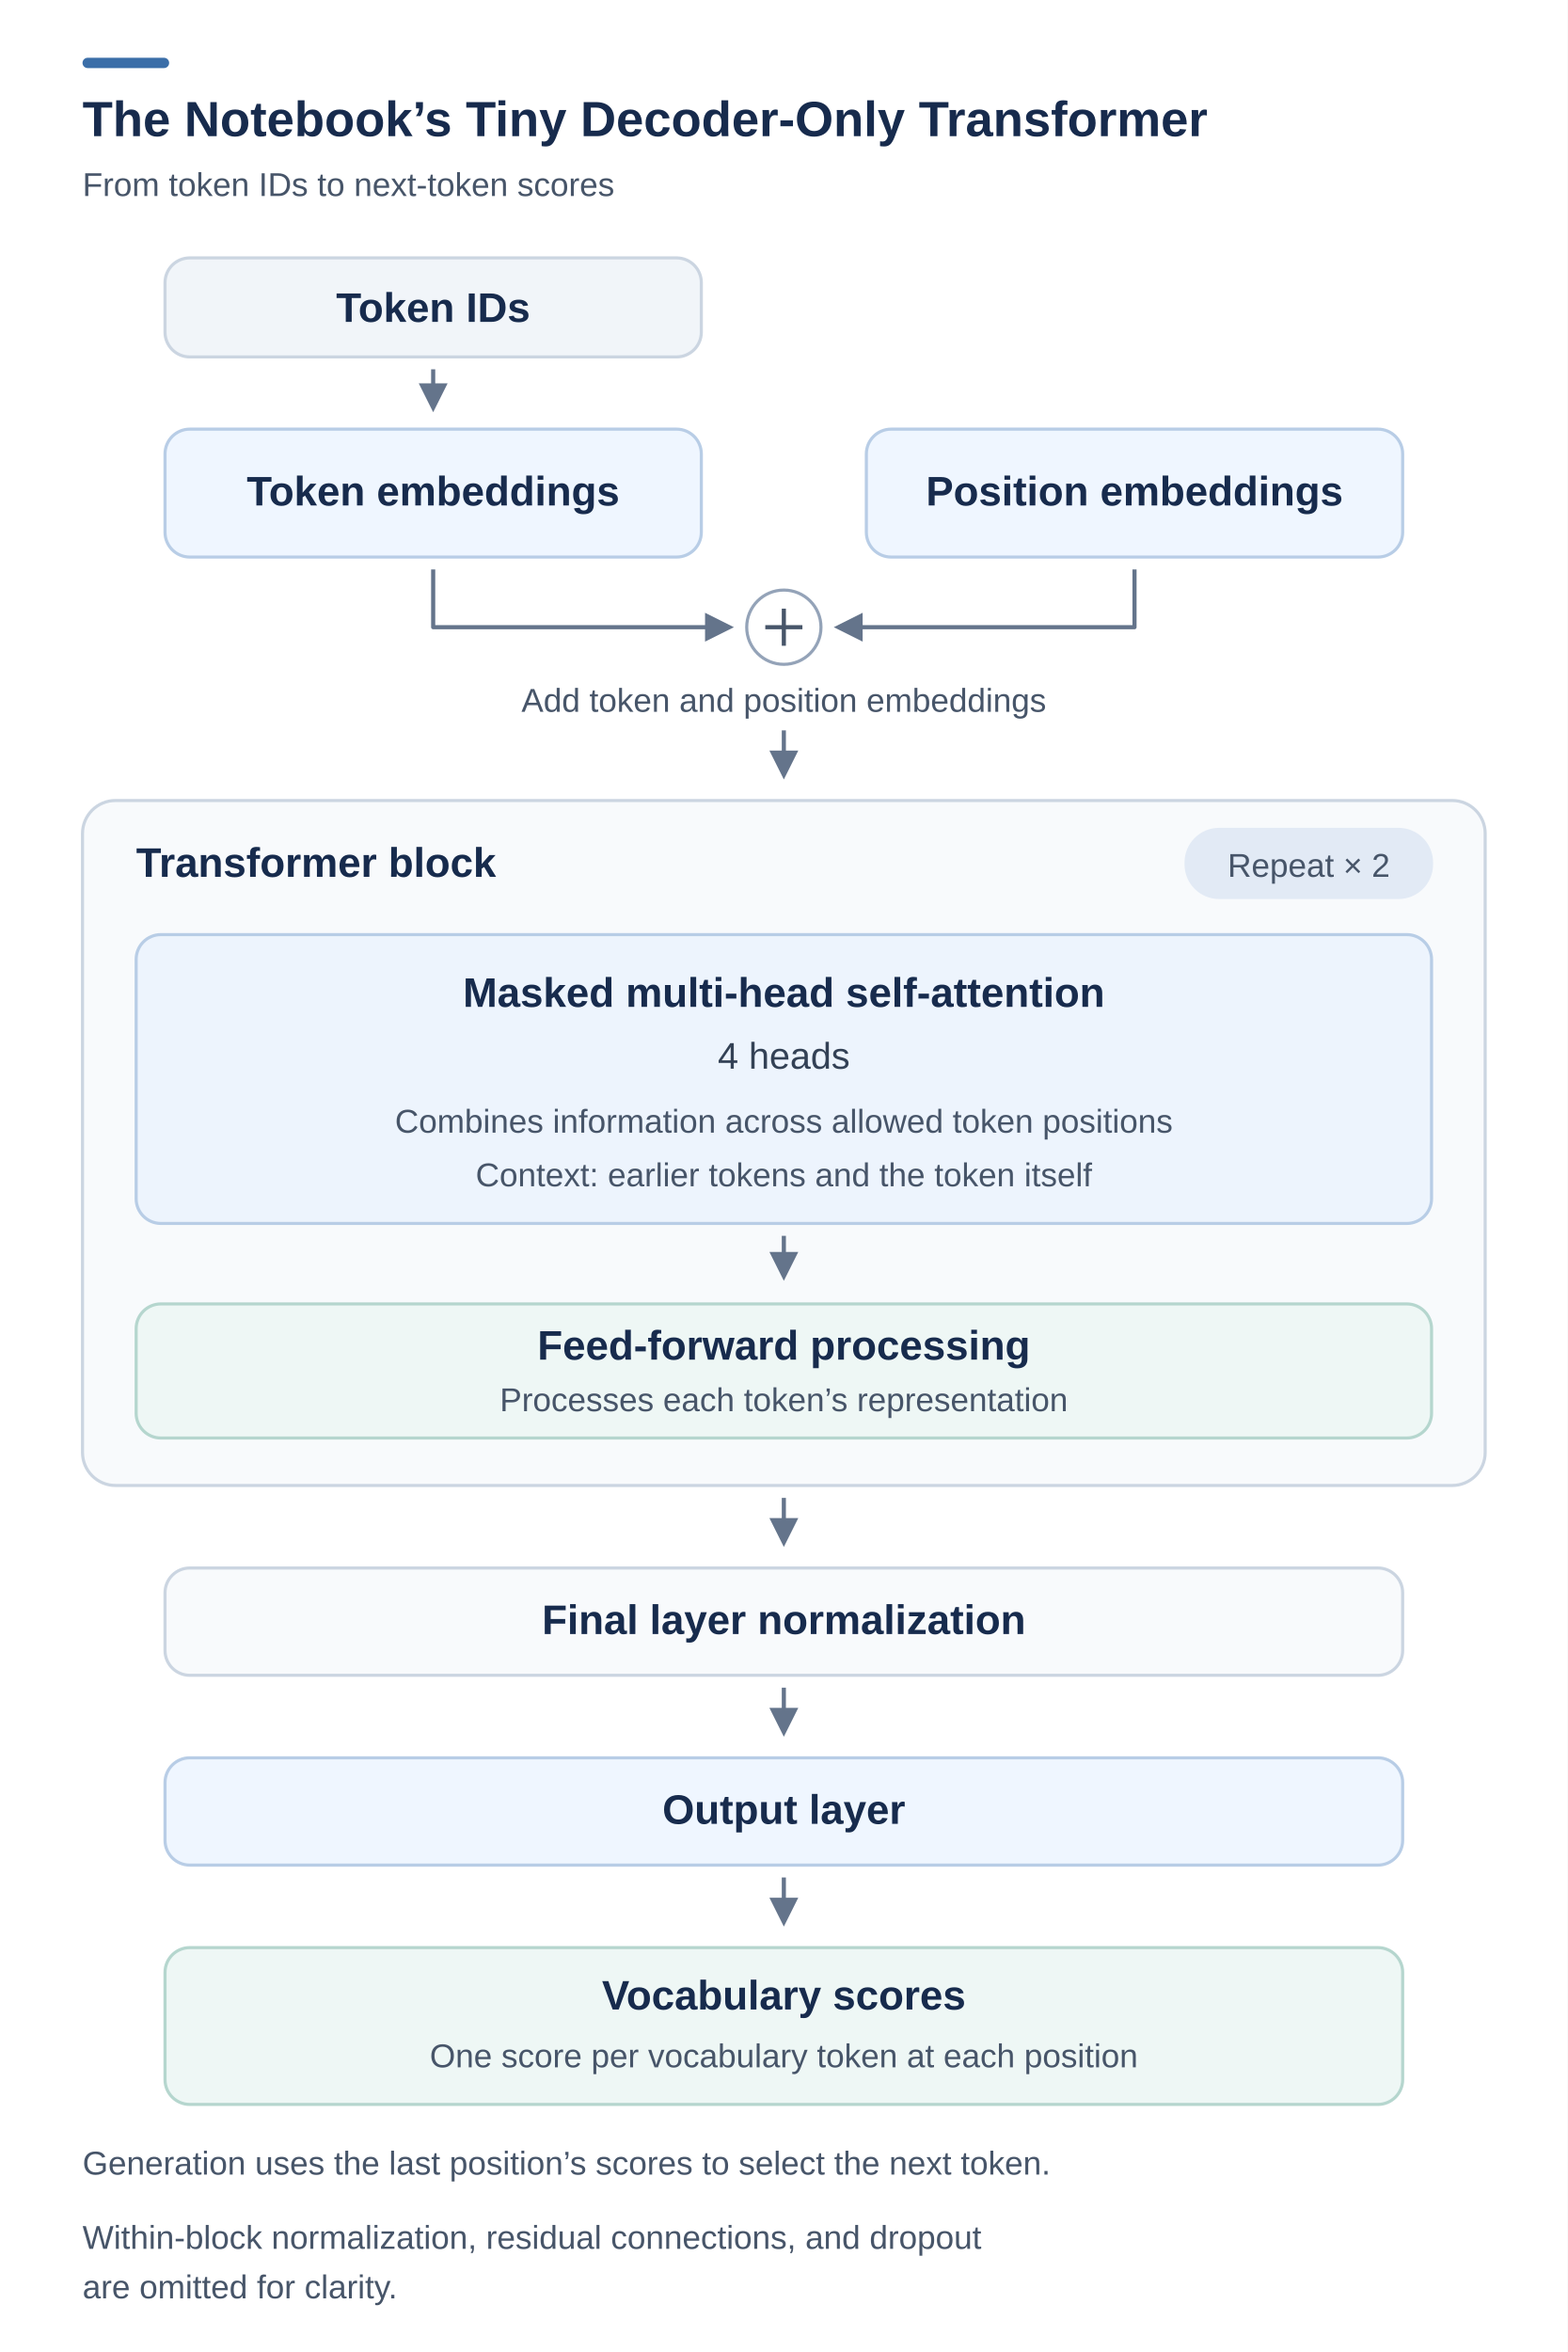
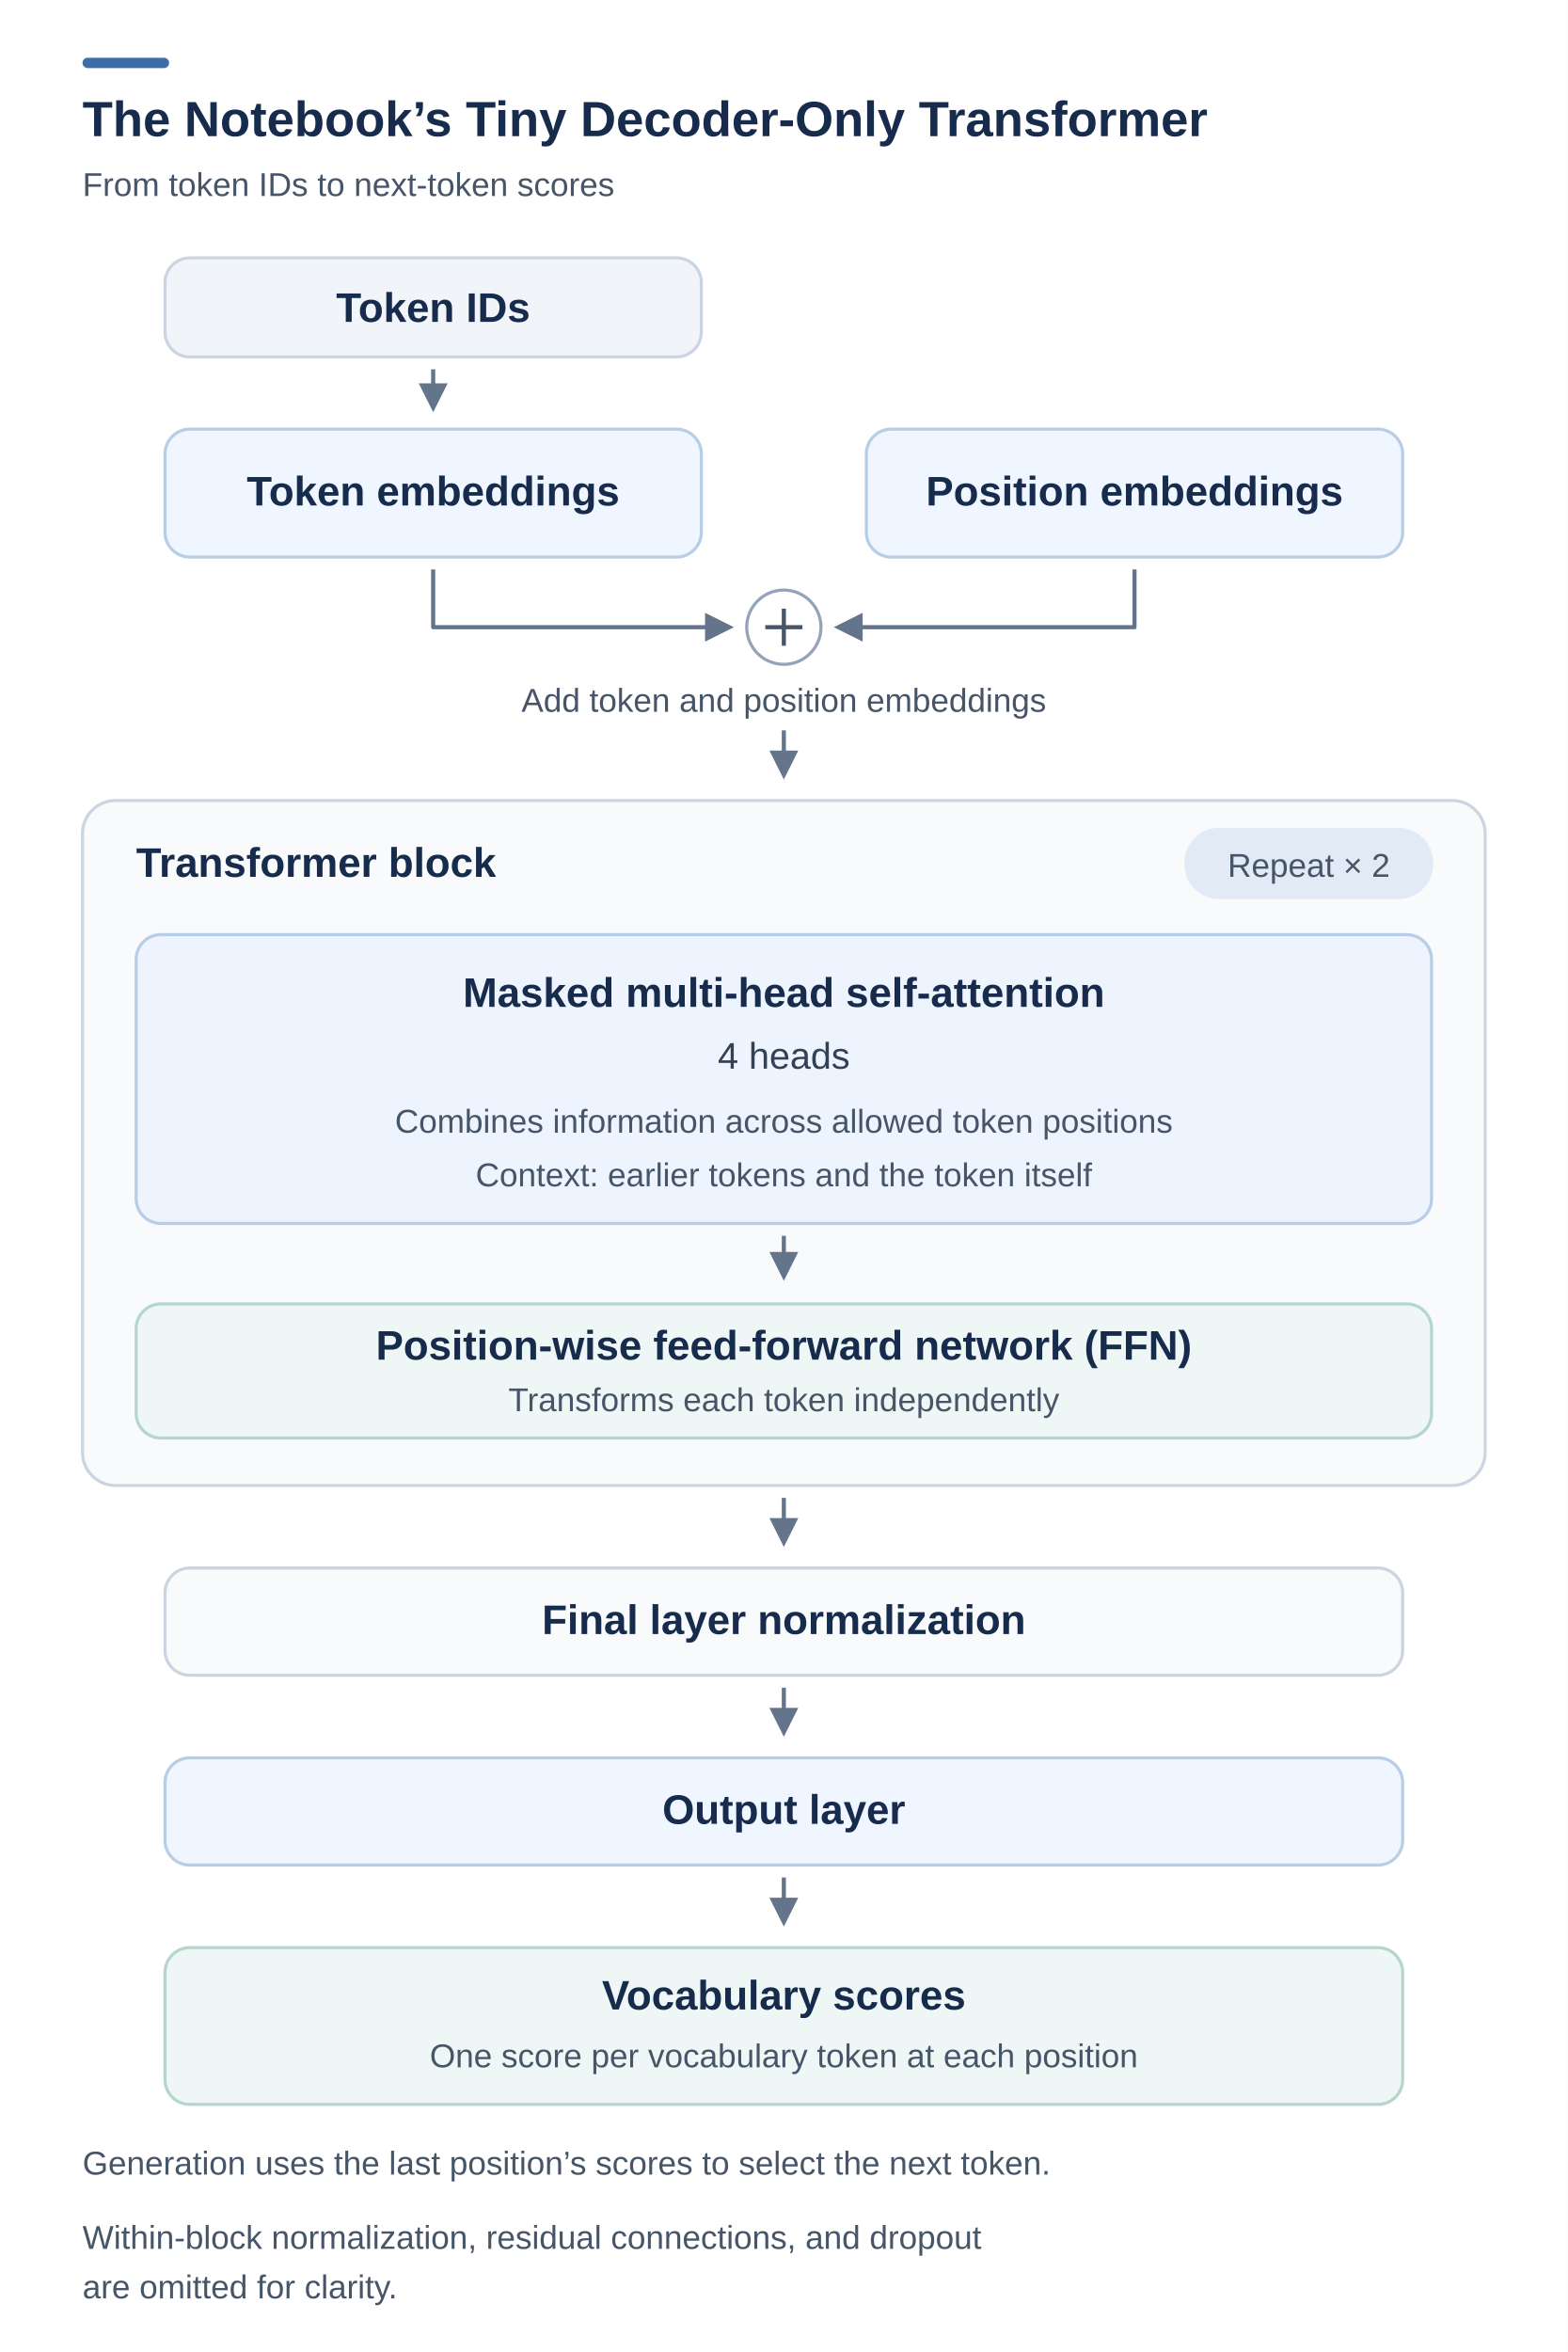
<svg xmlns="http://www.w3.org/2000/svg" width="1380" height="2070" viewBox="0 0 760 1140" role="img" aria-labelledby="title desc">
  <defs>
    <style>
.title { font: 700 24px 'Segoe UI', Arial, sans-serif; fill: #172b4d; }
.label { font: 600 20px 'Segoe UI', Arial, sans-serif; fill: #172b4d; }
.text { font: 500 18px 'Segoe UI', Arial, sans-serif; fill: #334155; }
.small { font: 400 16px 'Segoe UI', Arial, sans-serif; fill: #475569; }
.arrow { fill: none; stroke: #64748b; stroke-width: 2; stroke-linejoin: round; marker-end: url(#arrow); }
</style>
    <marker id="arrow" viewBox="0 0 10 10" refX="8" refY="5" markerWidth="7" markerHeight="7" orient="auto">
      <path d="M 0 0 L 10 5 L 0 10 z" fill="#64748b" />
    </marker>
  </defs>
  <rect width="760" height="1140" fill="#ffffff" />
  <rect x="40" y="28" width="42" height="5" rx="2.5" fill="#3b6ea8" />
  <text x="40" y="66" text-anchor="start" class="title">The Notebook’s Tiny Decoder-Only Transformer</text>
  <text x="40" y="95" text-anchor="start" class="small">From token IDs to next-token scores</text>
  <rect x="80" y="125" width="260" height="48" rx="12" fill="#f1f5f9" stroke="#cbd5e1" stroke-width="1.5" />
  <text x="210" y="156" text-anchor="middle" class="label">Token IDs</text>
  <path d="M 210 179 V 197" class="arrow" />
  <rect x="80" y="208" width="260" height="62" rx="12" fill="#eff6ff" stroke="#b8cde6" stroke-width="1.5" />
  <text x="210" y="245" text-anchor="middle" class="label">Token embeddings</text>
  <rect x="420" y="208" width="260" height="62" rx="12" fill="#eff6ff" stroke="#b8cde6" stroke-width="1.5" />
  <text x="550" y="245" text-anchor="middle" class="label">Position embeddings</text>
  <path d="M 210 276 V 304 H 353" class="arrow" />
  <path d="M 550 276 V 304 H 407" class="arrow" />
  <circle cx="380" cy="304" r="18" fill="#ffffff" stroke="#94a3b8" stroke-width="1.5" />
  <path d="M 371 304 H 389 M 380 295 V 313" stroke="#475569" stroke-width="2" />
  <text x="380" y="345" text-anchor="middle" class="small">Add token and position embeddings</text>
  <path d="M 380 354 V 375" class="arrow" />
  <rect x="40" y="388" width="680" height="332" rx="16" fill="#f8fafc" stroke="#cbd5e1" stroke-width="1.5" />
  <text x="66" y="425" text-anchor="start" class="label">Transformer block</text>
  <rect x="575" y="402" width="119" height="33" rx="16" fill="#e2eaf5" stroke="#e2eaf5" stroke-width="1.5" />
  <text x="634.5" y="425" text-anchor="middle" class="small">Repeat × 2</text>
  <rect x="66" y="453" width="628" height="140" rx="12" fill="#edf4fd" stroke="#b8cde6" stroke-width="1.5" />
  <text x="380" y="488" text-anchor="middle" class="label">Masked multi-head self-attention</text>
  <text x="380" y="518" text-anchor="middle" class="text">4 heads</text>
  <text x="380" y="549" text-anchor="middle" class="small">Combines information across allowed token positions</text>
  <text x="380" y="575" text-anchor="middle" class="small">Context: earlier tokens and the token itself</text>
  <path d="M 380 599 V 618" class="arrow" />
  <rect x="66" y="632" width="628" height="65" rx="12" fill="#eef7f5" stroke="#b5d6ce" stroke-width="1.5" />
-   <text x="380" y="659" text-anchor="middle" class="label">Feed-forward processing</text>
-   <text x="380" y="684" text-anchor="middle" class="small">Processes each token’s representation</text>
+   <text x="380" y="659" text-anchor="middle" class="label">Position-wise feed-forward network (FFN)</text>
+   <text x="380" y="684" text-anchor="middle" class="small">Transforms each token independently</text>
  <path d="M 380 726 V 747" class="arrow" />
  <rect x="80" y="760" width="600" height="52" rx="12" fill="#f8fafc" stroke="#cbd5e1" stroke-width="1.5" />
  <text x="380" y="792" text-anchor="middle" class="label">Final layer normalization</text>
  <path d="M 380 818 V 839" class="arrow" />
  <rect x="80" y="852" width="600" height="52" rx="12" fill="#eff6ff" stroke="#b8cde6" stroke-width="1.5" />
  <text x="380" y="884" text-anchor="middle" class="label">Output layer</text>
  <path d="M 380 910 V 931" class="arrow" />
  <rect x="80" y="944" width="600" height="76" rx="12" fill="#eef7f5" stroke="#b5d6ce" stroke-width="1.5" />
  <text x="380" y="974" text-anchor="middle" class="label">Vocabulary scores</text>
  <text x="380" y="1002" text-anchor="middle" class="small">One score per vocabulary token at each position</text>
  <text x="40" y="1054" text-anchor="start" class="small">Generation uses the last position’s scores to select the next token.</text>
  <text x="40" y="1090" text-anchor="start" class="small">Within-block normalization, residual connections, and dropout</text>
  <text x="40" y="1114" text-anchor="start" class="small">are omitted for clarity.</text>
</svg>
